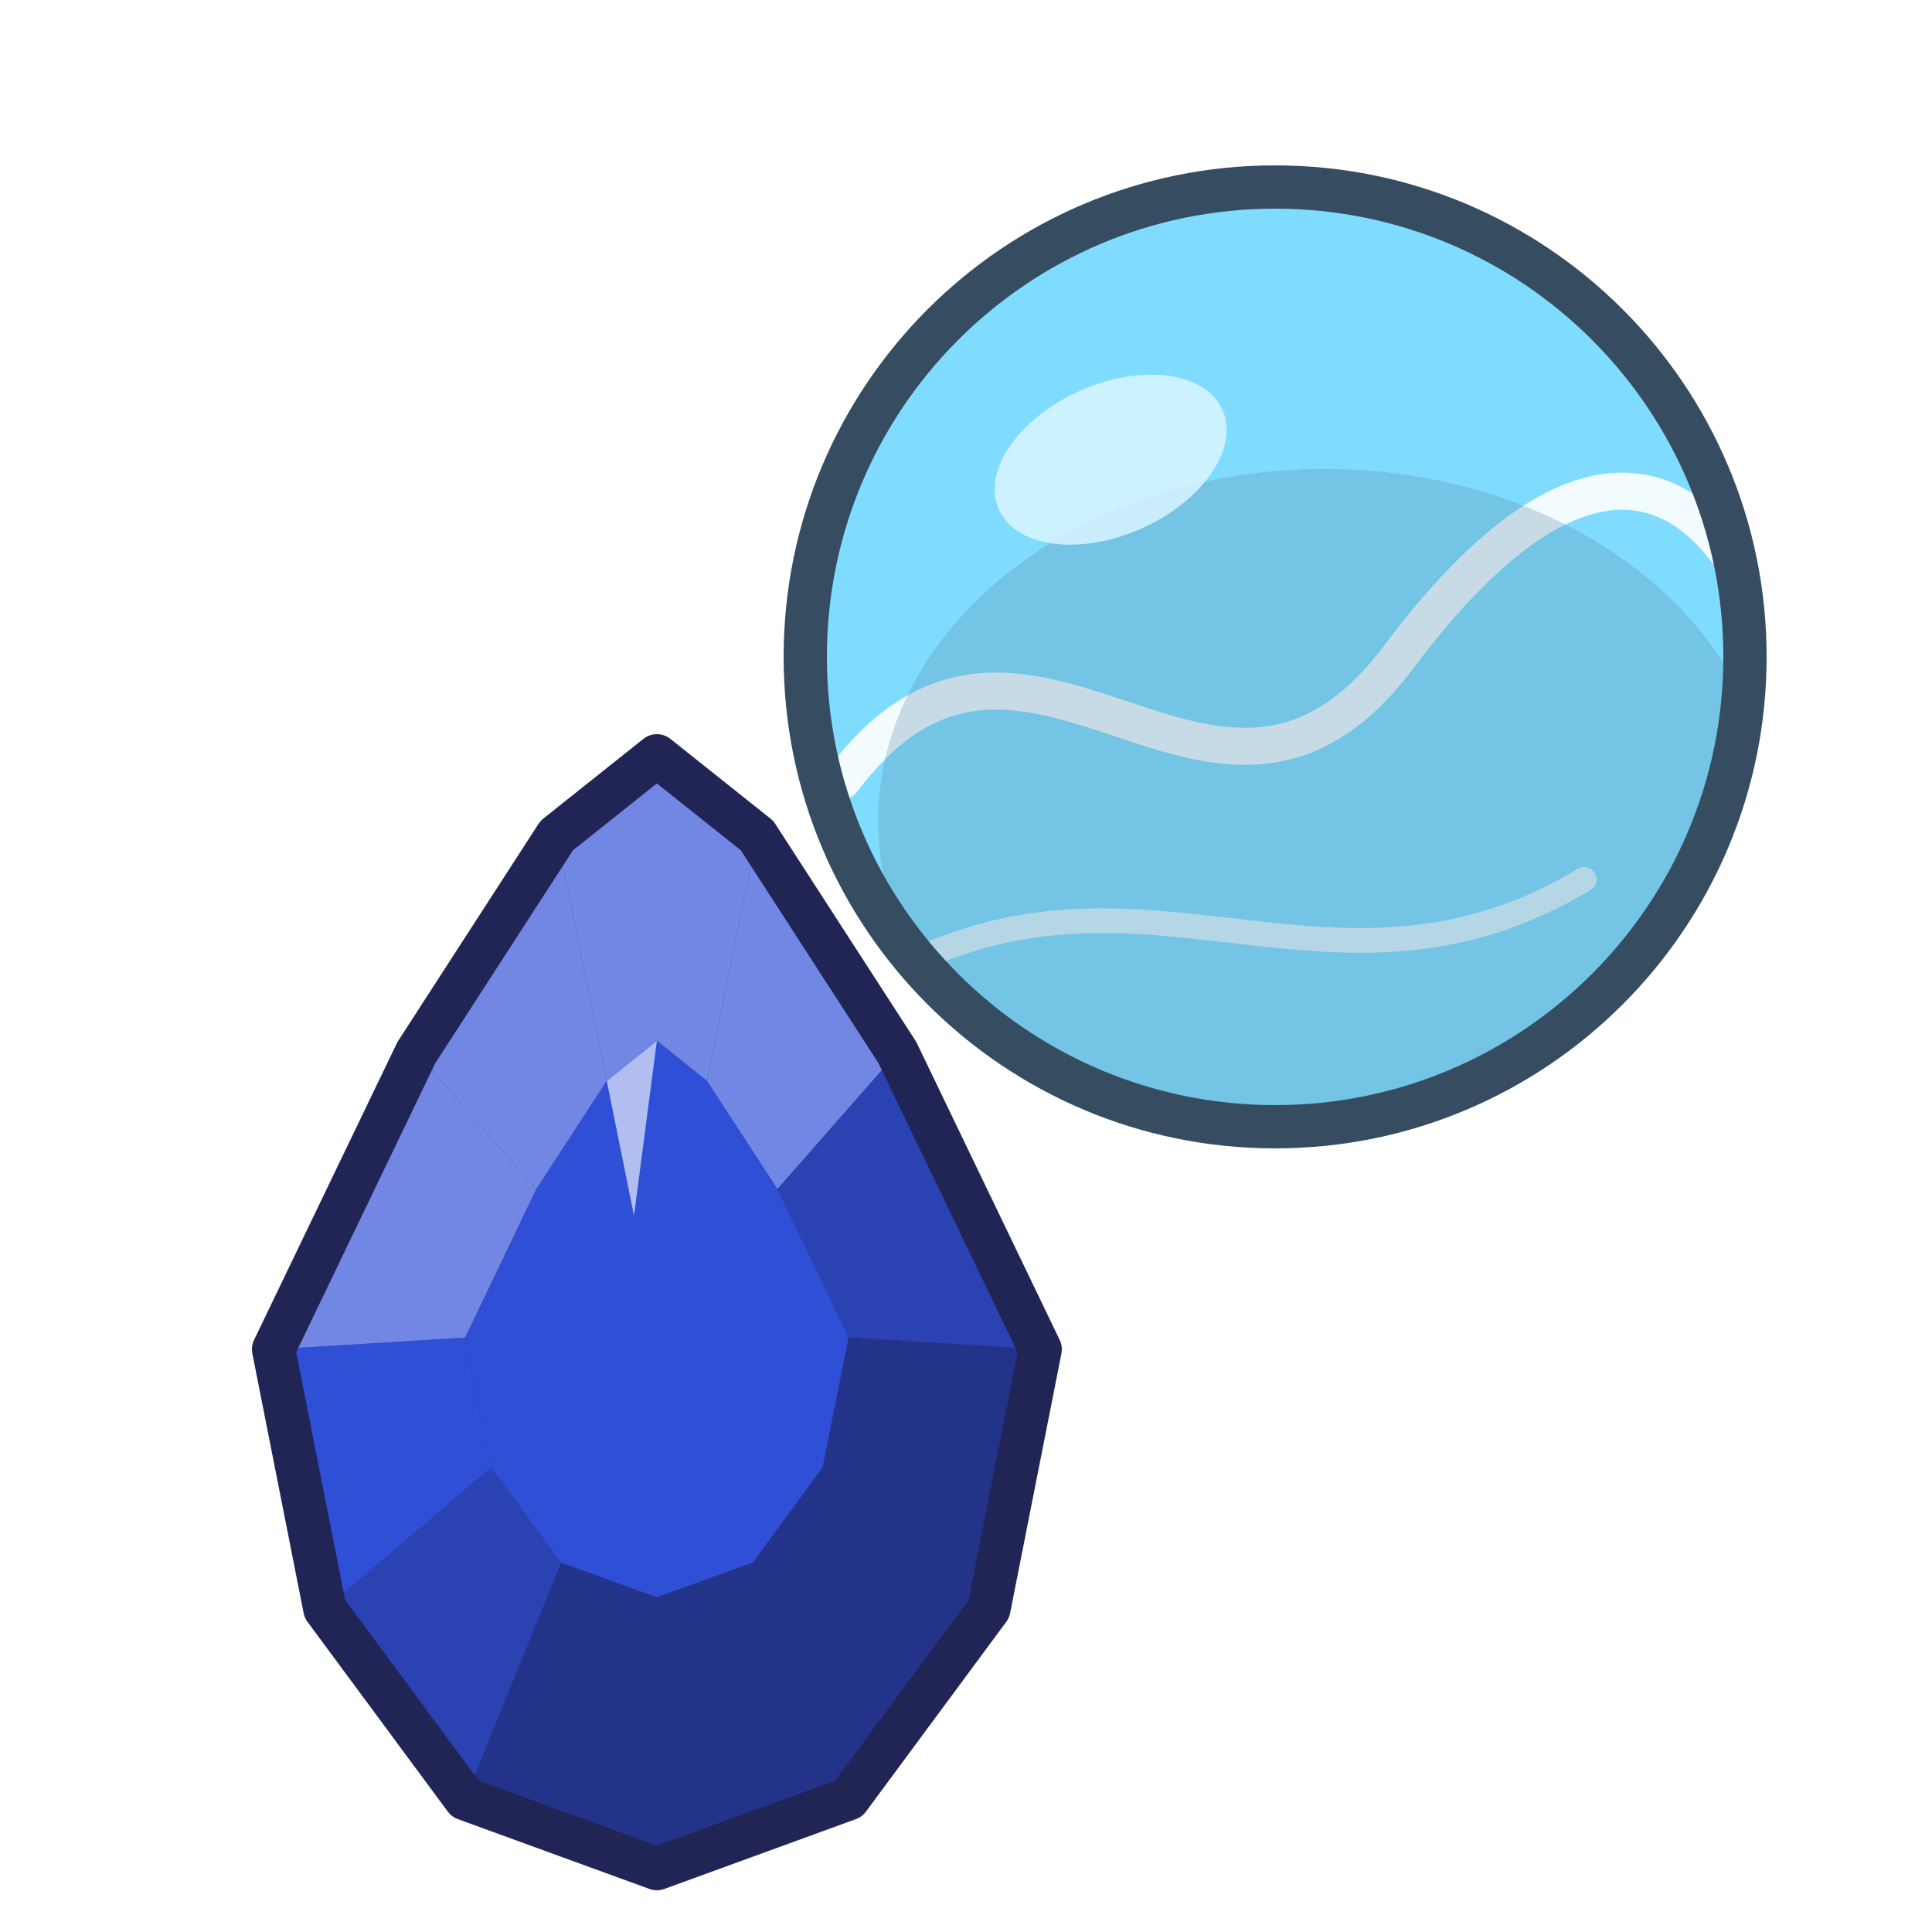
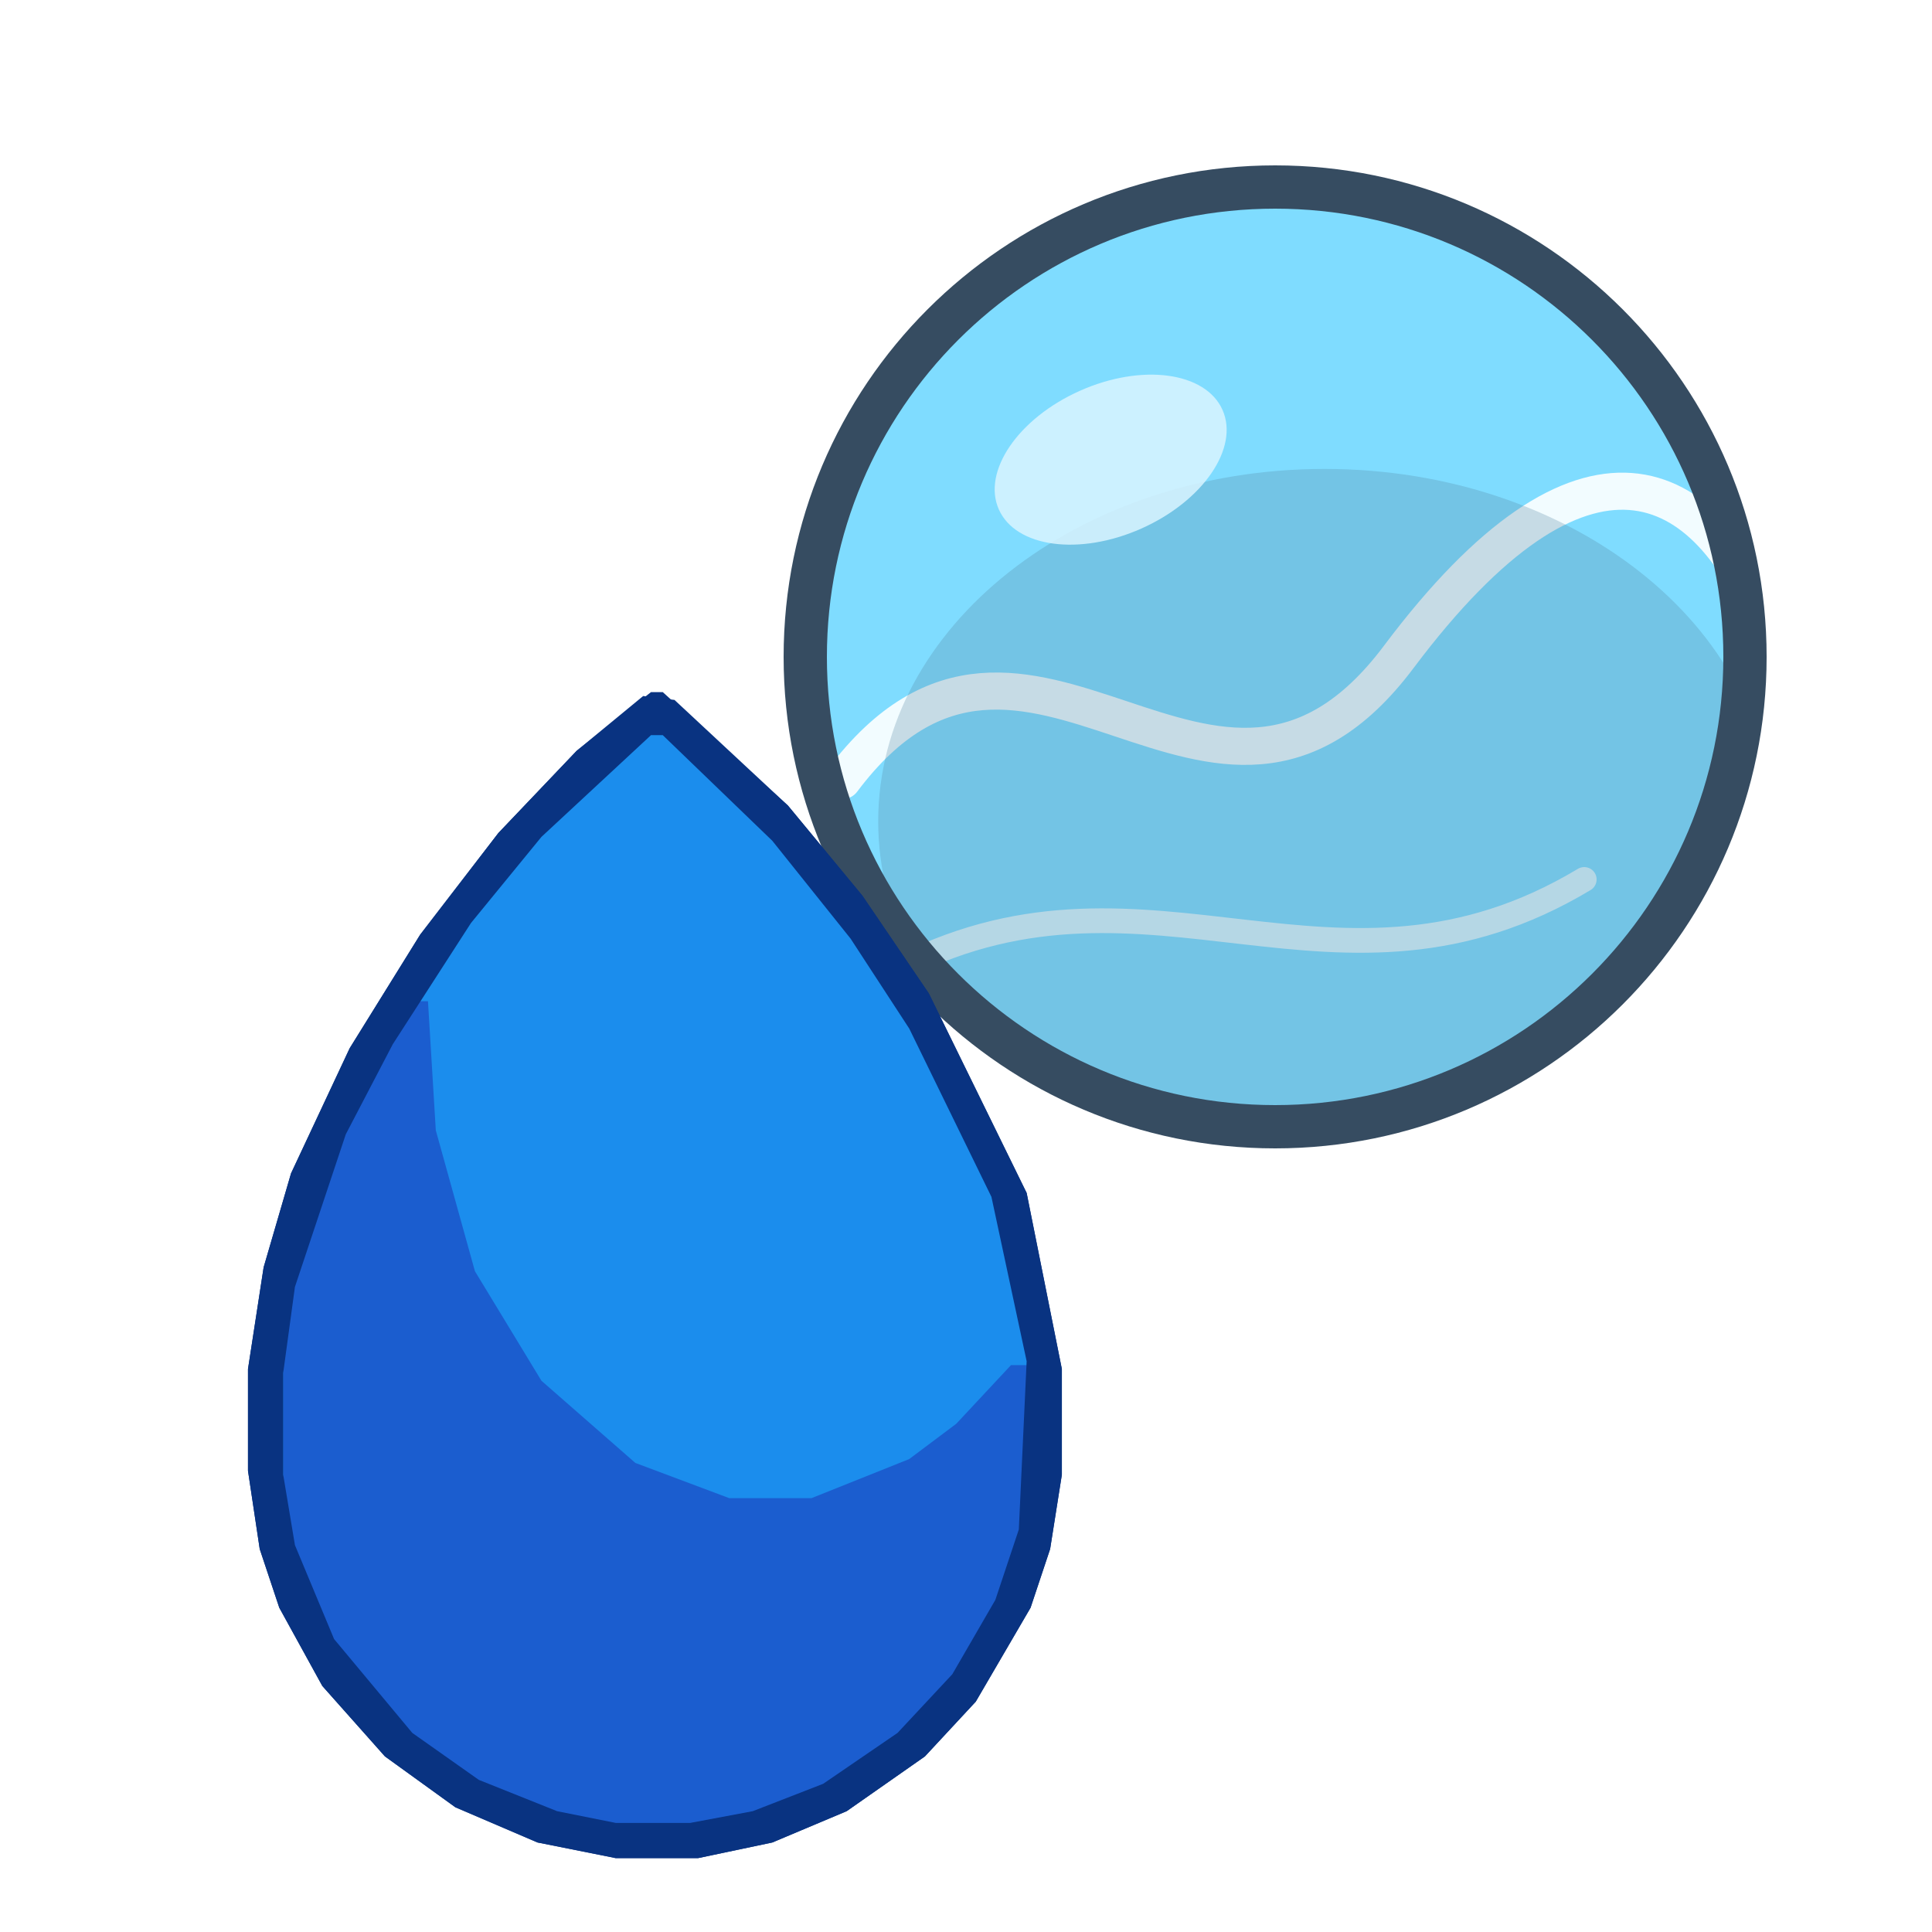
<svg xmlns="http://www.w3.org/2000/svg" viewBox="0 0 200 200" width="200" height="200">
  <g transform="translate(68 4) scale(0.64)">
    <defs>
      <clipPath id="cl-larimar">
        <ellipse cx="100" cy="100" rx="76" ry="76" />
      </clipPath>
    </defs>
    <ellipse cx="100" cy="100" rx="76" ry="76" fill="#7fdcff" />
    <g clip-path="url(#cl-larimar)">
      <path d="M30,120 C 60,80 90,140 120,100 S 170,70 180,96" fill="none" stroke="#f2fcff" stroke-width="6" stroke-linecap="round" />
      <path d="M40,150 C 80,130 110,160 150,136" fill="none" stroke="#f2fcff" stroke-width="4" stroke-linecap="round" opacity=".8" />
      <ellipse cx="108" cy="126.6" rx="72.2" ry="57.0" fill="#5285a2" opacity="0.28" />
    </g>
    <ellipse cx="73.4" cy="68.1" rx="19.8" ry="12.2" fill="#d9f4ff" opacity="0.85" transform="rotate(-24 73.4 68.1)" />
    <ellipse cx="100" cy="100" rx="76" ry="76" fill="none" stroke="#364c61" stroke-width="7" />
  </g>
  <g transform="translate(4 68) scale(0.64)">
-     <polygon points="100.0,16.0 116.2,28.9 138.9,64.0 162.0,112.0 153.7,154.0 131.0,184.7 100.0,196.0 69.0,184.7 46.3,154.0 38.0,112.0 61.1,64.0 83.8,28.9" fill="#24338a" />
-     <polygon points="100.0,16.0 116.2,28.9 108.1,68.6 100.0,62.1" fill="#7287e3" />
-     <polygon points="116.2,28.9 138.9,64.0 119.5,86.1 108.1,68.6" fill="#7287e3" />
-     <polygon points="138.9,64.0 162.0,112.0 131.0,110.1 119.5,86.1" fill="#2a42b2" />
-     <polygon points="162.0,112.0 153.7,154.0 126.8,131.1 131.0,110.1" fill="#24338a" />
-     <polygon points="153.7,154.0 131.0,184.7 115.5,146.5 126.8,131.1" fill="#24338a" />
-     <polygon points="131.0,184.7 100.0,196.0 100.0,152.1 115.5,146.5" fill="#24338a" />
-     <polygon points="100.0,196.0 69.0,184.7 84.5,146.5 100.0,152.1" fill="#24338a" />
-     <polygon points="69.0,184.7 46.3,154.0 73.2,131.1 84.5,146.5" fill="#2a42b2" />
-     <polygon points="46.3,154.0 38.0,112.0 69.0,110.1 73.2,131.1" fill="#2f4fd6" />
-     <polygon points="38.0,112.0 61.1,64.0 80.5,86.1 69.0,110.1" fill="#7287e3" />
-     <polygon points="61.1,64.0 83.8,28.9 91.9,68.6 80.5,86.1" fill="#7287e3" />
-     <polygon points="83.8,28.9 100.0,16.0 100.0,62.1 91.9,68.6" fill="#7287e3" />
-     <polygon points="100.0,62.1 108.1,68.6 119.5,86.1 131.0,110.1 126.8,131.1 115.5,146.5 100.0,152.1 84.5,146.5 73.2,131.1 69.0,110.1 80.5,86.1 91.9,68.6" fill="#2f4fd6" />
-     <polygon points="91.9,68.6 100.0,62.1 96.3,90.4" fill="#c1caf3" opacity="0.9" />
-     <polygon points="100.0,16.0 116.2,28.9 138.9,64.0 162.0,112.0 153.7,154.0 131.0,184.7 100.0,196.0 69.0,184.7 46.3,154.0 38.0,112.0 61.1,64.0 83.8,28.9" fill="none" stroke="#202556" stroke-width="7" stroke-linejoin="round" />
+     <svg viewBox="-45.5 0 316 316" width="200" height="200">
+       <path d="M109,10 L92,24 L72,45 L52,71 L34,100 L19,132 L12,156 L8,182 L8,208 L11,228 L16,243 L27,263 L43,281 L61,294 L82,303 L102,307 L123,307 L142,303 L161,295 L181,281 L194,267 L208,243 L213,228 L216,209 L216,182 L207,137 L182,86 L165,61 L146,38 L117,11 Z" fill="#093381" fill-rule="evenodd" />
+       <path d="M109,19 L82,44 L64,66 L44,97 L32,120 L19,159 L16,181 L16,211 L19,229 L24,243 L35,262 L48,276 L65,288 L85,296 L100,299 L123,299 L139,296 L157,289 L176,276 L189,262 L200,243 L206,225 L208,211 L208,178 L199,136 L178,93 L163,70 L143,45 L116,19 Z" fill="#1b8ded" fill-rule="evenodd" />
+       <path d="M50,88 L39,106 L25,137 L17,172 L17,219 L22,238 L29,253 L40,268 L53,280 L65,288 L85,296 L100,299 L123,299 L139,296 L157,289 L171,280 L184,268 L200,243 L207,220 L208,181 L203,181 L189,196 L177,205 L152,215 L131,215 L107,206 L83,185 L66,157 L56,121 L54,88 Z" fill="#1b5dcf" fill-rule="evenodd" />
+       <path d="M111,9 L92,24 L72,45 L52,71 L34,100 L19,132 L12,156 L8,182 L8,208 L11,228 L16,243 L27,263 L43,281 L61,294 L82,303 L102,307 L123,307 L142,303 L161,295 L181,281 L194,267 L208,243 L213,228 L216,209 L216,182 L207,137 L182,86 L165,61 L146,38 L114,9 Z M111,20 L114,20 L142,47 L162,72 L177,95 L198,138 L207,180 L205,223 L199,241 L188,260 L174,275 L155,288 L137,295 L121,298 L102,298 L87,295 L67,287 L50,275 L30,251 L20,227 L17,209 L17,183 L20,161 L33,122 L45,99 L65,68 L83,46 Z" fill="#093381" fill-rule="evenodd" />
+     </svg>
  </g>
</svg>
